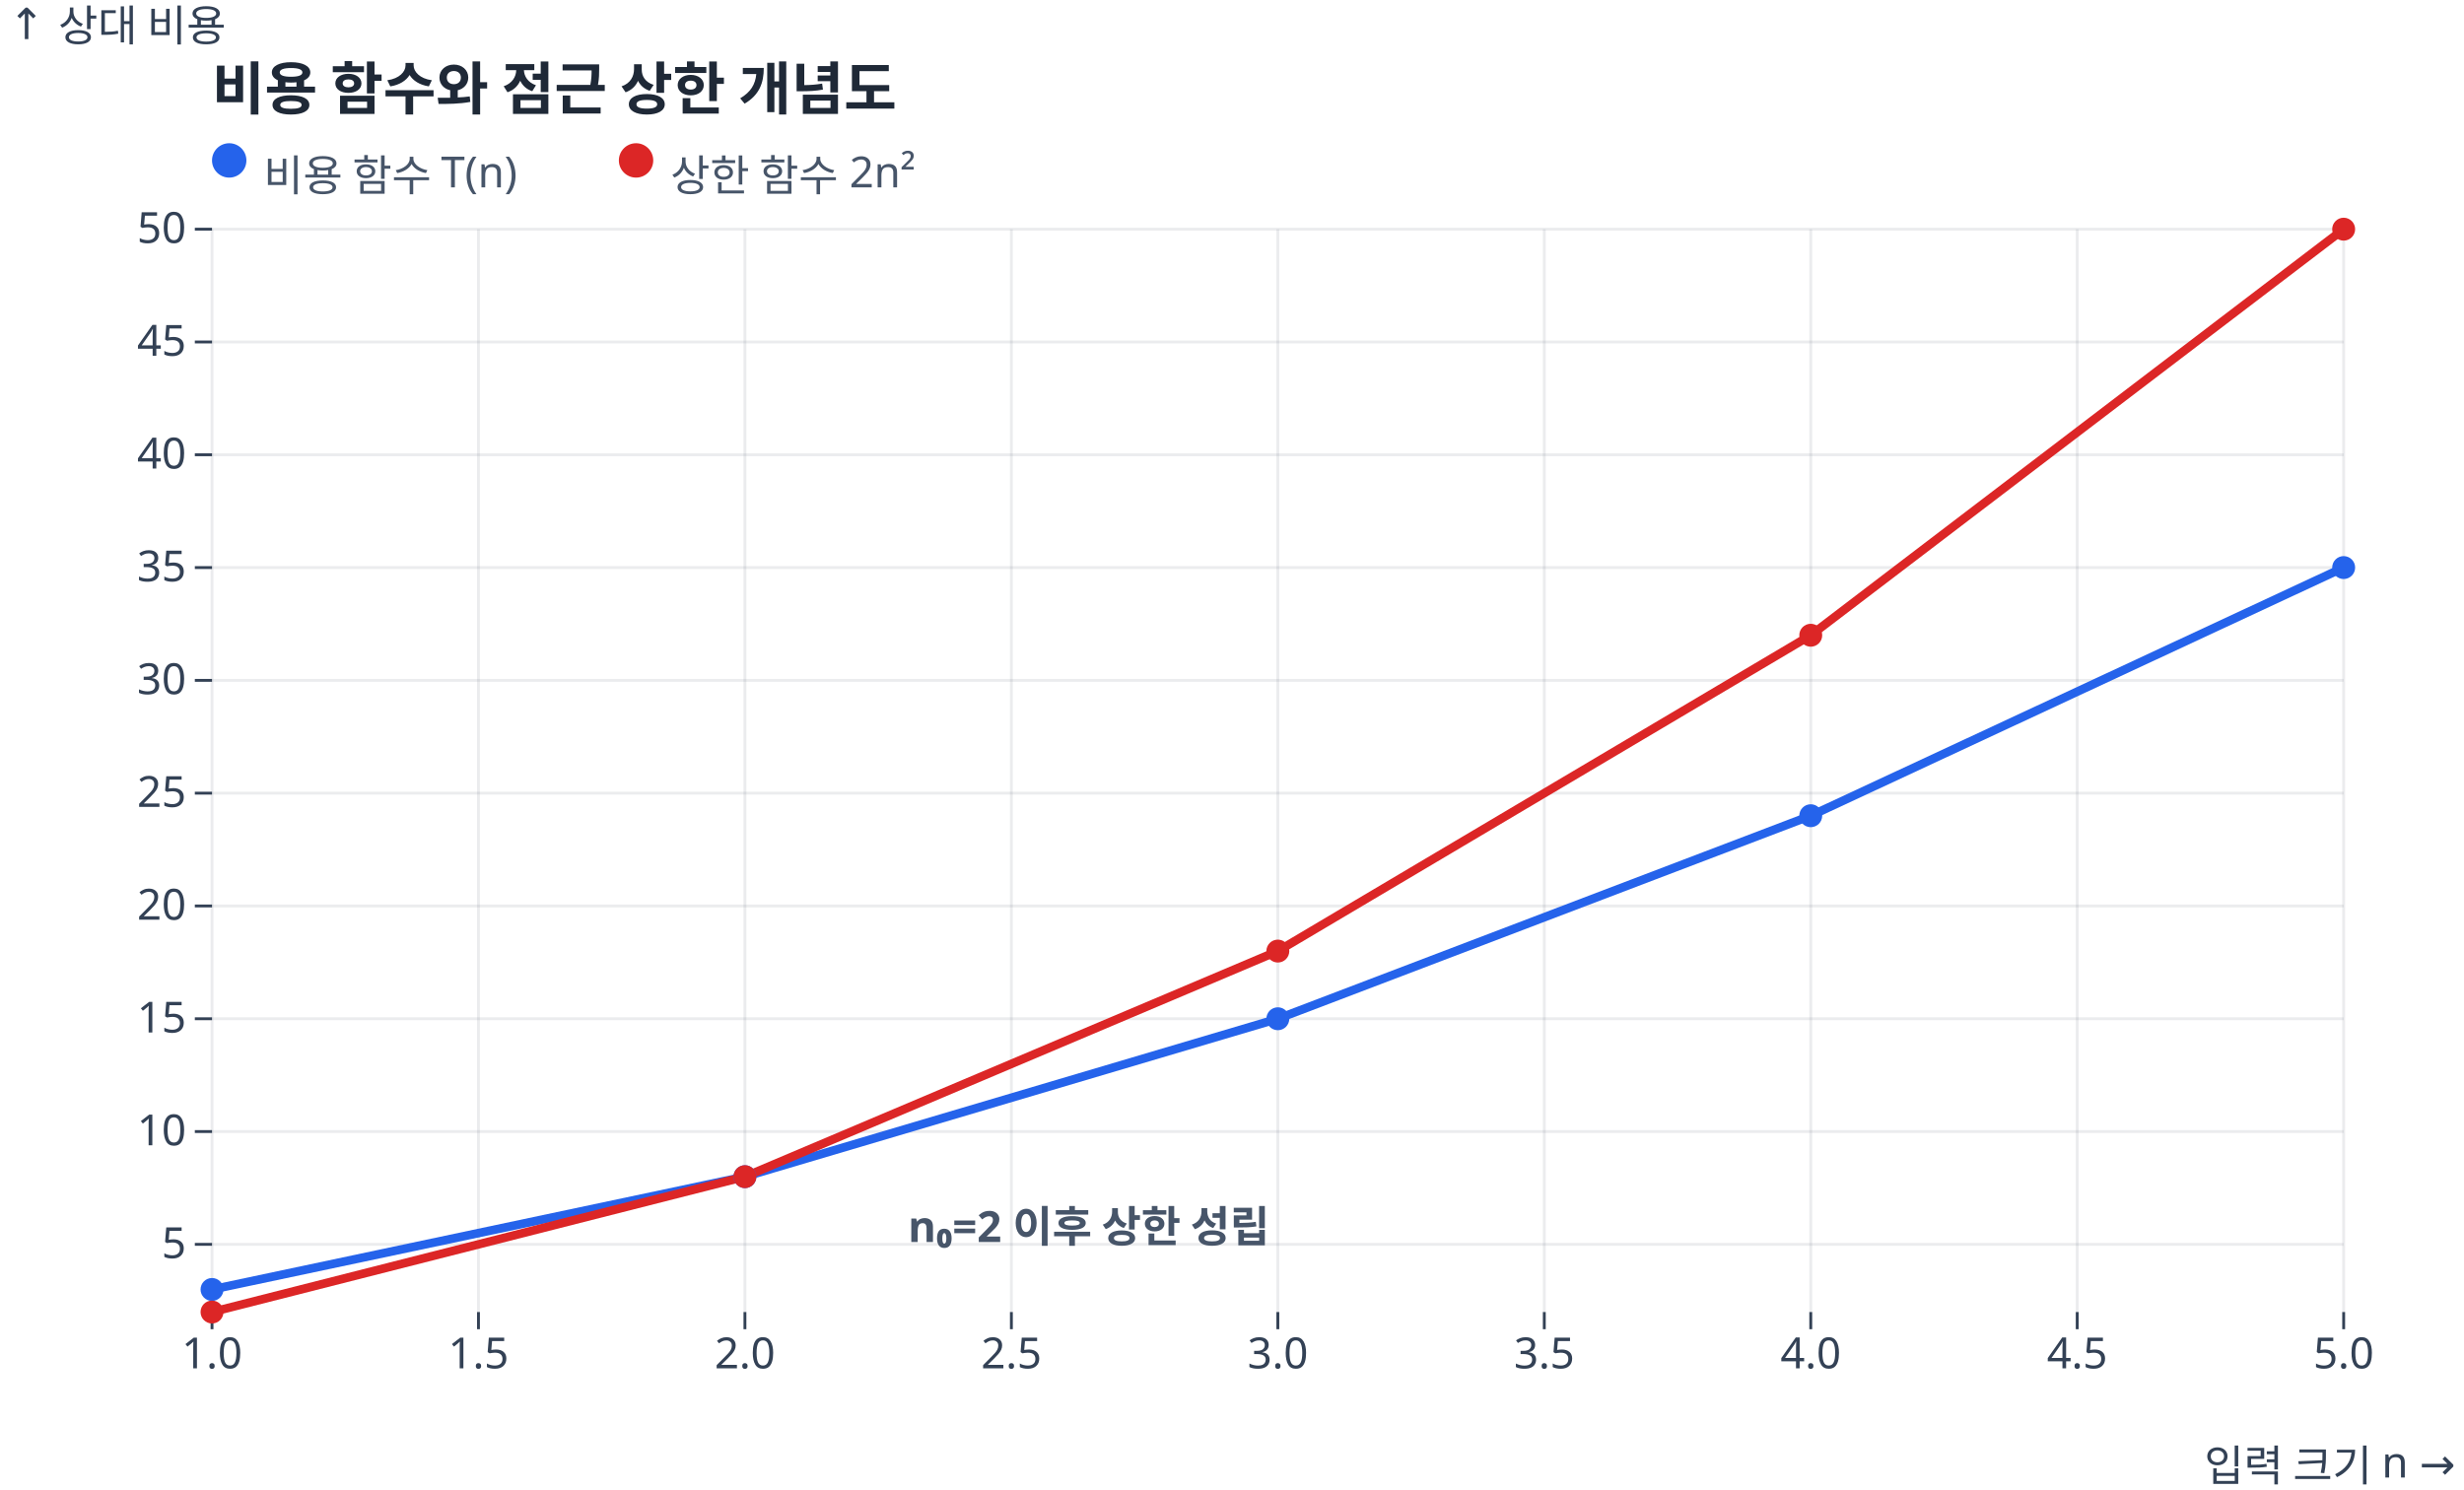
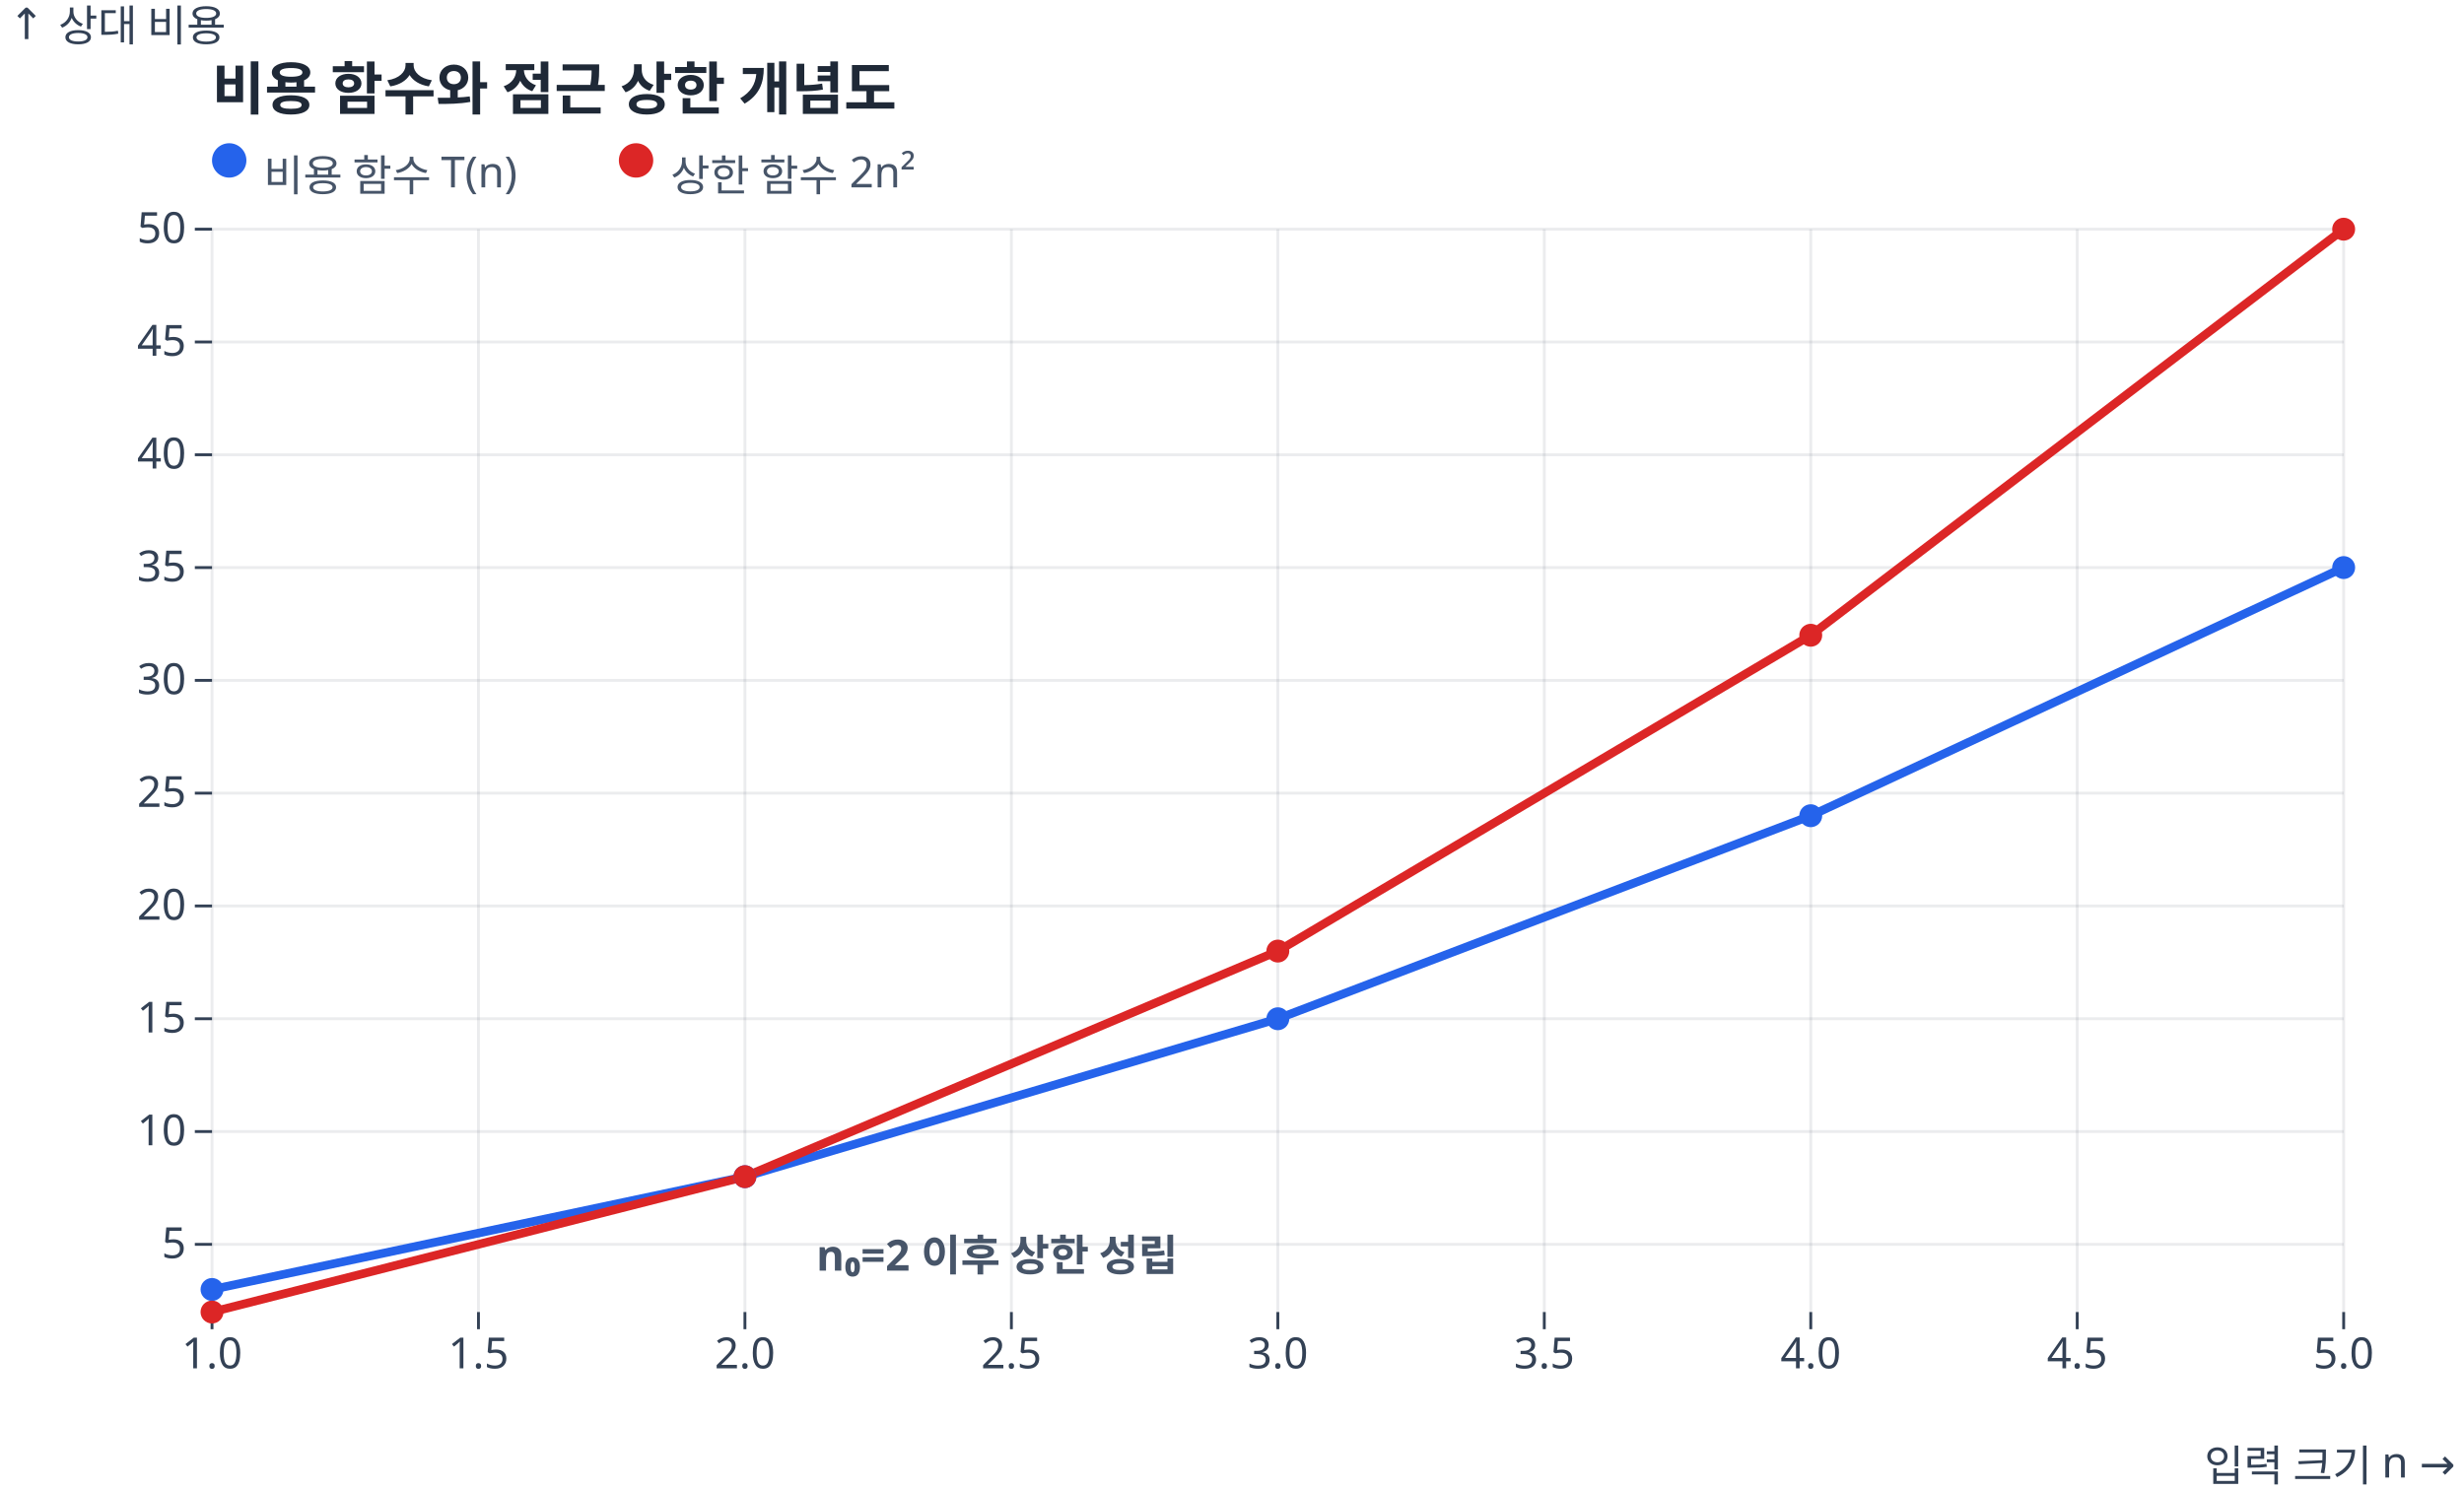
<svg xmlns="http://www.w3.org/2000/svg" class="plot-d6a7b5" fill="currentColor" font-family="system-ui, sans-serif" font-size="10" text-anchor="middle" width="860" height="520" viewBox="0 0 860 520" style="background: rgb(248, 250, 252); color: rgb(51, 65, 85); font-family: system-ui, sans-serif; font-size: 15px;" role="img" aria-label="비용 함수와 점근 상한 개념도: 비용 함수 T(n), 상한 함수 2n² 계열 차트">
  <style>:where(.plot-d6a7b5) {
  --plot-background: white;
  display: block;
  height: auto;
  height: intrinsic;
  max-width: 100%;
}
:where(.plot-d6a7b5 text),
:where(.plot-d6a7b5 tspan) {
  white-space: pre;
}</style>
  <g aria-label="y-grid" aria-hidden="true" stroke="currentColor" stroke-opacity="0.1">
    <line x1="74" x2="818" y1="434.375" y2="434.375" />
    <line x1="74" x2="818" y1="395" y2="395" />
    <line x1="74" x2="818" y1="355.625" y2="355.625" />
    <line x1="74" x2="818" y1="316.25" y2="316.25" />
    <line x1="74" x2="818" y1="276.875" y2="276.875" />
    <line x1="74" x2="818" y1="237.5" y2="237.5" />
    <line x1="74" x2="818" y1="198.125" y2="198.125" />
    <line x1="74" x2="818" y1="158.75" y2="158.75" />
    <line x1="74" x2="818" y1="119.375" y2="119.375" />
    <line x1="74" x2="818" y1="80" y2="80" />
  </g>
  <g aria-label="y-axis tick" aria-hidden="true" fill="none" stroke="currentColor">
    <path transform="translate(74,434.375)" d="M0,0L-6,0" />
    <path transform="translate(74,395)" d="M0,0L-6,0" />
    <path transform="translate(74,355.625)" d="M0,0L-6,0" />
    <path transform="translate(74,316.25)" d="M0,0L-6,0" />
    <path transform="translate(74,276.875)" d="M0,0L-6,0" />
    <path transform="translate(74,237.5)" d="M0,0L-6,0" />
    <path transform="translate(74,198.125)" d="M0,0L-6,0" />
    <path transform="translate(74,158.75)" d="M0,0L-6,0" />
    <path transform="translate(74,119.375)" d="M0,0L-6,0" />
    <path transform="translate(74,80)" d="M0,0L-6,0" />
  </g>
  <g aria-label="y-axis tick label" text-anchor="end" font-variant="tabular-nums" transform="translate(-9,0)">
    <text y="0.32em" transform="translate(74,434.375)">5</text>
    <text y="0.32em" transform="translate(74,395)">10</text>
    <text y="0.32em" transform="translate(74,355.625)">15</text>
    <text y="0.32em" transform="translate(74,316.25)">20</text>
    <text y="0.32em" transform="translate(74,276.875)">25</text>
    <text y="0.32em" transform="translate(74,237.5)">30</text>
    <text y="0.32em" transform="translate(74,198.125)">35</text>
    <text y="0.32em" transform="translate(74,158.75)">40</text>
    <text y="0.32em" transform="translate(74,119.375)">45</text>
    <text y="0.32em" transform="translate(74,80)">50</text>
  </g>
  <g aria-label="y-axis label" text-anchor="start" transform="translate(-71,-77)">
    <text y="0.71em" transform="translate(74,80)">↑ 상대 비용</text>
  </g>
  <g aria-label="x-grid" aria-hidden="true" stroke="currentColor" stroke-opacity="0.1">
    <line x1="74" x2="74" y1="80" y2="458" />
    <line x1="167" x2="167" y1="80" y2="458" />
    <line x1="260" x2="260" y1="80" y2="458" />
    <line x1="353" x2="353" y1="80" y2="458" />
    <line x1="446" x2="446" y1="80" y2="458" />
    <line x1="539" x2="539" y1="80" y2="458" />
    <line x1="632" x2="632" y1="80" y2="458" />
    <line x1="725" x2="725" y1="80" y2="458" />
    <line x1="818" x2="818" y1="80" y2="458" />
  </g>
  <g aria-label="x-axis tick" aria-hidden="true" fill="none" stroke="currentColor">
    <path transform="translate(74,458)" d="M0,0L0,6" />
    <path transform="translate(167,458)" d="M0,0L0,6" />
    <path transform="translate(260,458)" d="M0,0L0,6" />
    <path transform="translate(353,458)" d="M0,0L0,6" />
    <path transform="translate(446,458)" d="M0,0L0,6" />
    <path transform="translate(539,458)" d="M0,0L0,6" />
    <path transform="translate(632,458)" d="M0,0L0,6" />
    <path transform="translate(725,458)" d="M0,0L0,6" />
    <path transform="translate(818,458)" d="M0,0L0,6" />
  </g>
  <g aria-label="x-axis tick label" font-variant="tabular-nums" transform="translate(0,9)">
    <text y="0.71em" transform="translate(74,458)">1.0</text>
    <text y="0.71em" transform="translate(167,458)">1.5</text>
    <text y="0.71em" transform="translate(260,458)">2.0</text>
    <text y="0.71em" transform="translate(353,458)">2.5</text>
    <text y="0.71em" transform="translate(446,458)">3.0</text>
    <text y="0.71em" transform="translate(539,458)">3.5</text>
    <text y="0.71em" transform="translate(632,458)">4.0</text>
    <text y="0.71em" transform="translate(725,458)">4.5</text>
    <text y="0.71em" transform="translate(818,458)">5.0</text>
  </g>
  <g aria-label="x-axis label" text-anchor="end" transform="translate(39,59)">
    <text transform="translate(818,458)">입력 크기 n →</text>
  </g>
  <g aria-label="text" fill="#1f2937" text-anchor="start" font-size="20" font-weight="700" transform="translate(0,-56)">
    <text y="0.71em" transform="translate(74,80)">비용 함수와 점근 상한 개념도</text>
  </g>
  <g aria-label="dot" fill="#2563eb" transform="translate(6,-24)">
    <circle cx="74" cy="80" r="6" />
  </g>
  <g aria-label="text" fill="#475569" text-anchor="start" transform="translate(18,-24)">
    <text y="0.71em" transform="translate(74,80)">비용 함수 T(n)</text>
  </g>
  <g aria-label="dot" fill="#dc2626" transform="translate(148,-24)">
    <circle cx="74" cy="80" r="6" />
  </g>
  <g aria-label="text" fill="#475569" text-anchor="start" transform="translate(160,-24)">
    <text y="0.71em" transform="translate(74,80)">상한 함수 2n²</text>
  </g>
  <g aria-label="line" fill="none" stroke-width="3" stroke-linejoin="round" stroke-linecap="round">
    <path stroke="#2563eb" d="M74,450.125L260,410.75L446,355.625L632,284.75L818,198.125" />
    <path stroke="#dc2626" d="M74,458L260,410.75L446,332L632,221.75L818,80" />
  </g>
  <g aria-label="dot">
    <circle cx="74" cy="450.125" r="4" fill="#2563eb" />
    <circle cx="74" cy="458" r="4" fill="#dc2626" />
    <circle cx="260" cy="410.75" r="4" fill="#2563eb" />
    <circle cx="260" cy="410.75" r="4" fill="#dc2626" />
    <circle cx="446" cy="355.625" r="4" fill="#2563eb" />
    <circle cx="446" cy="332" r="4" fill="#dc2626" />
    <circle cx="632" cy="284.75" r="4" fill="#2563eb" />
    <circle cx="632" cy="221.75" r="4" fill="#dc2626" />
    <circle cx="818" cy="198.125" r="4" fill="#2563eb" />
    <circle cx="818" cy="80" r="4" fill="#dc2626" />
  </g>
-   <g aria-label="text" fill="#475569" font-weight="600" transform="translate(0,18)">
-     <text y="0.32em" transform="translate(380,410.75)">n₀=2 이후 상한 성립</text>
+   <g aria-label="text" fill="#475569" font-weight="600" transform="translate(88,28)">
+     <text y="0.32em" transform="translate(260,410.75)">n₀=2 이후 상한 성립</text>
  </g>
</svg>
